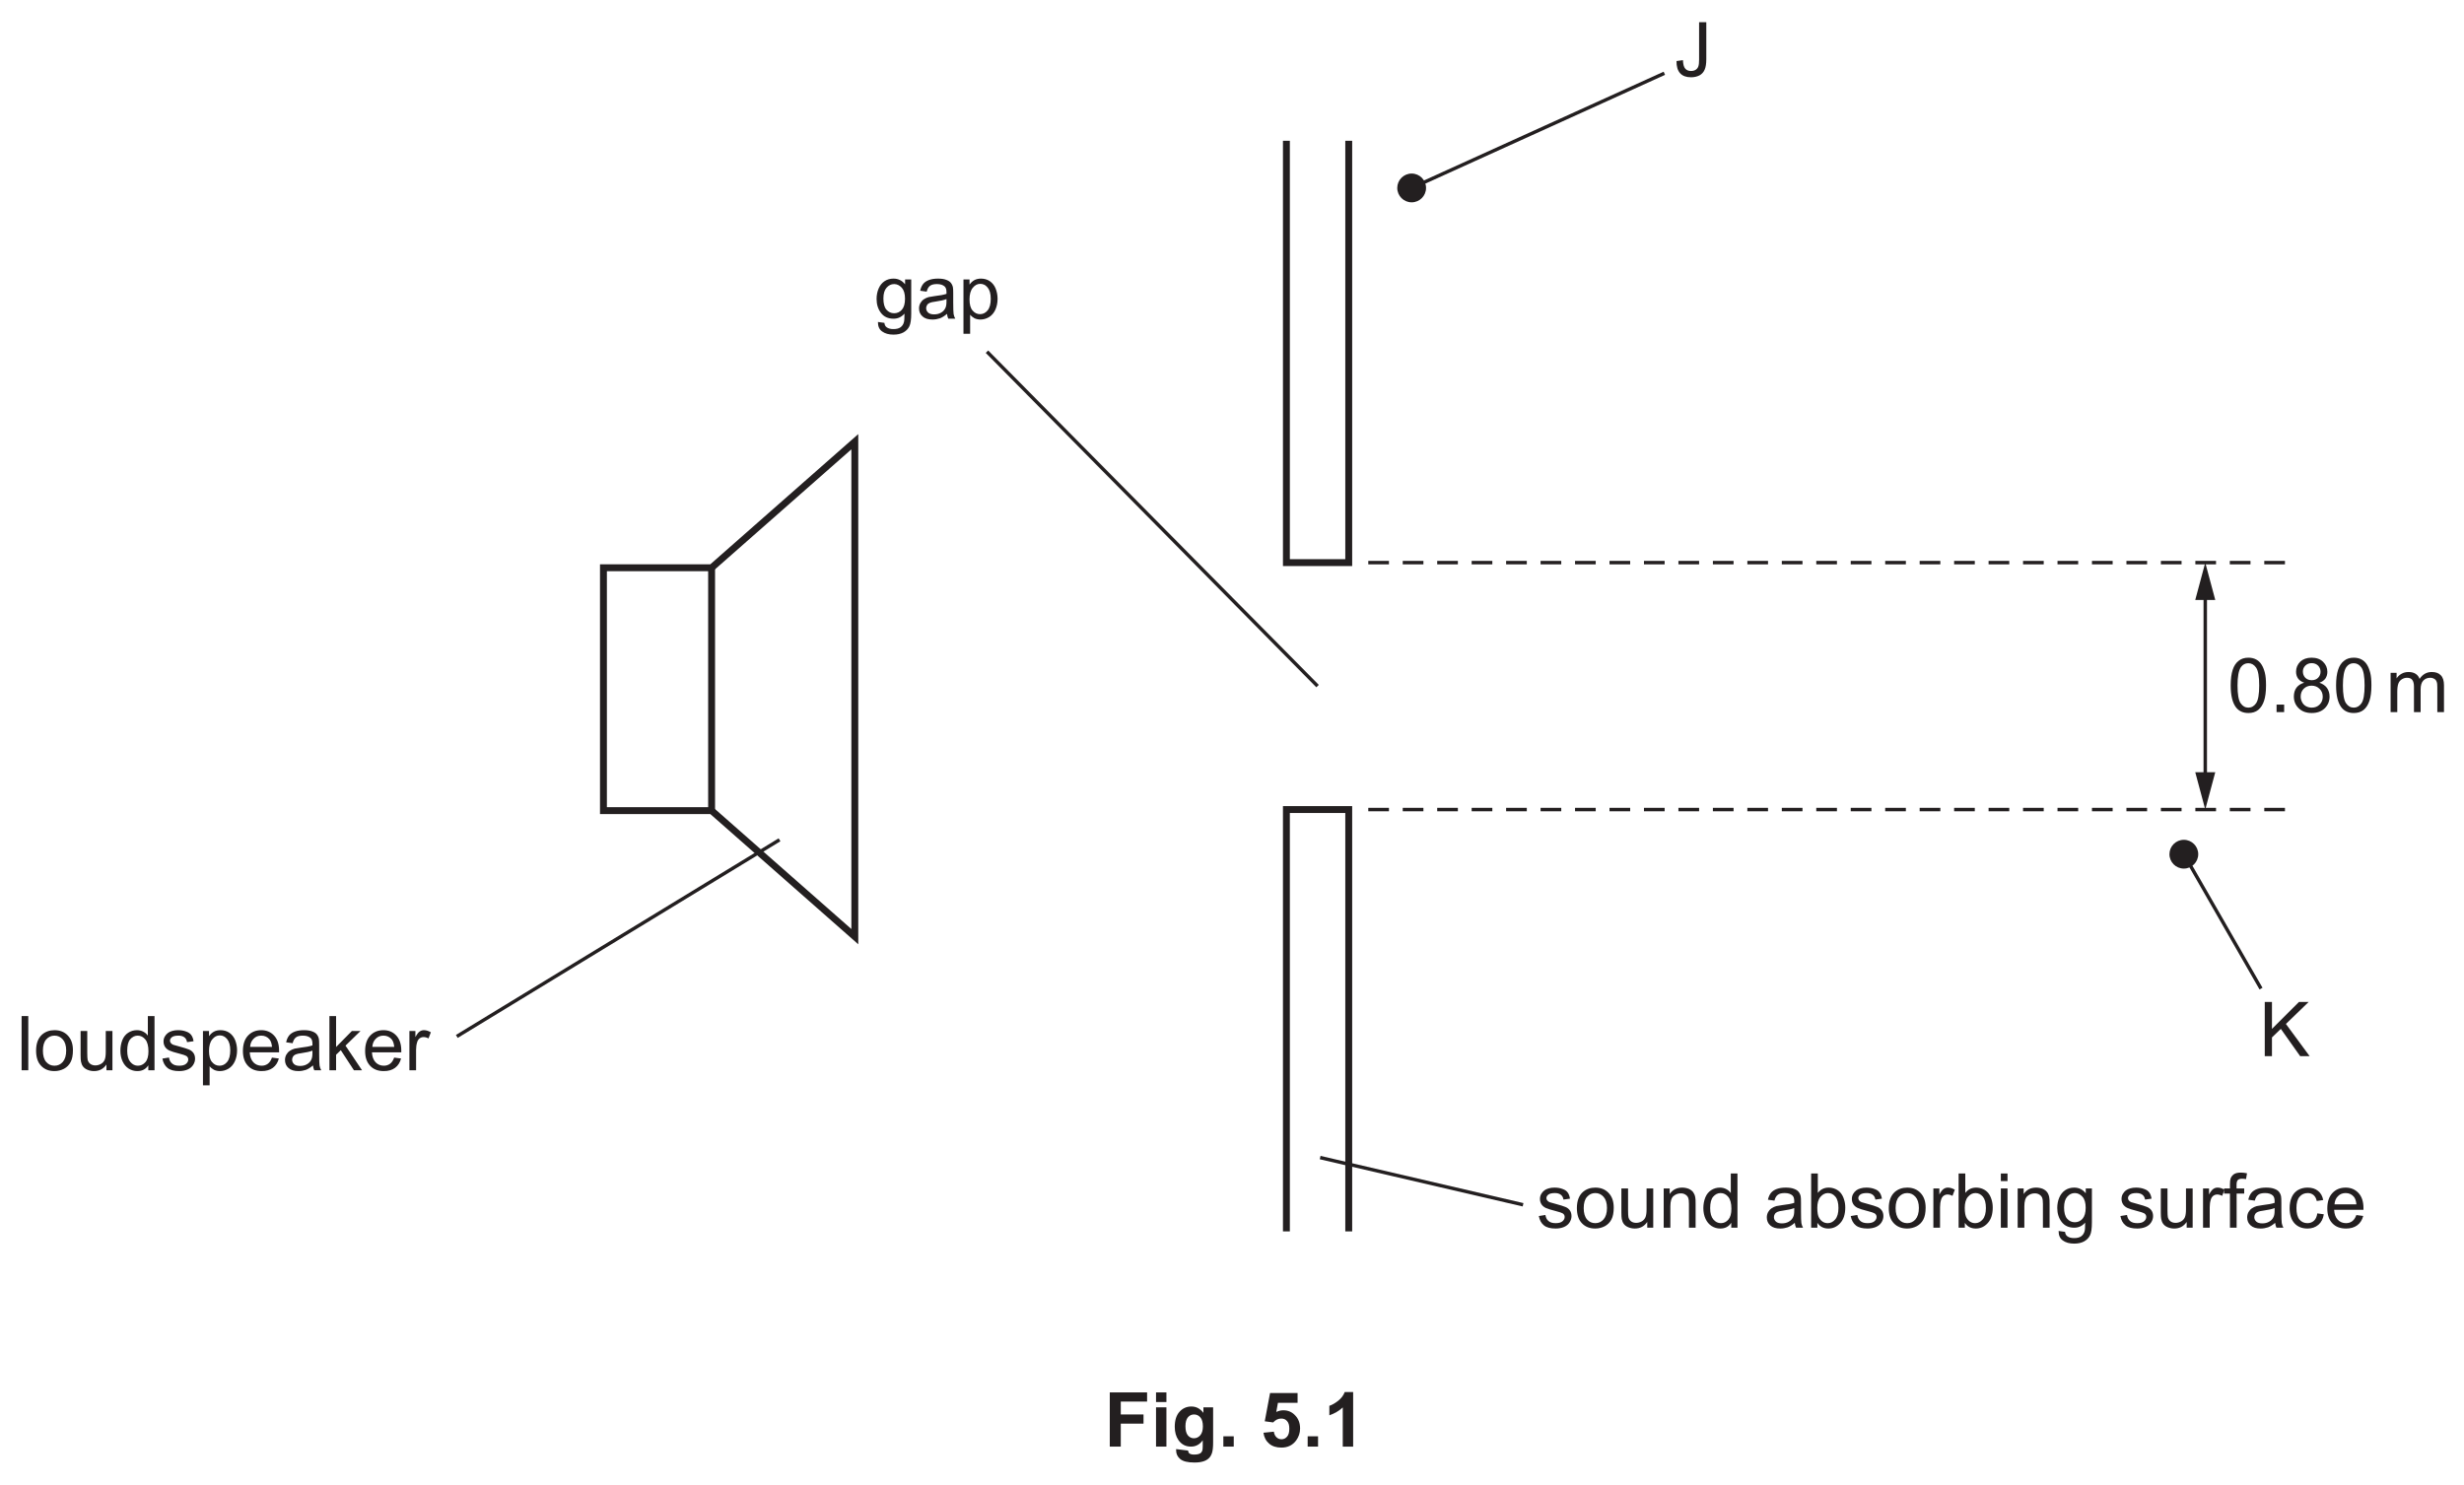
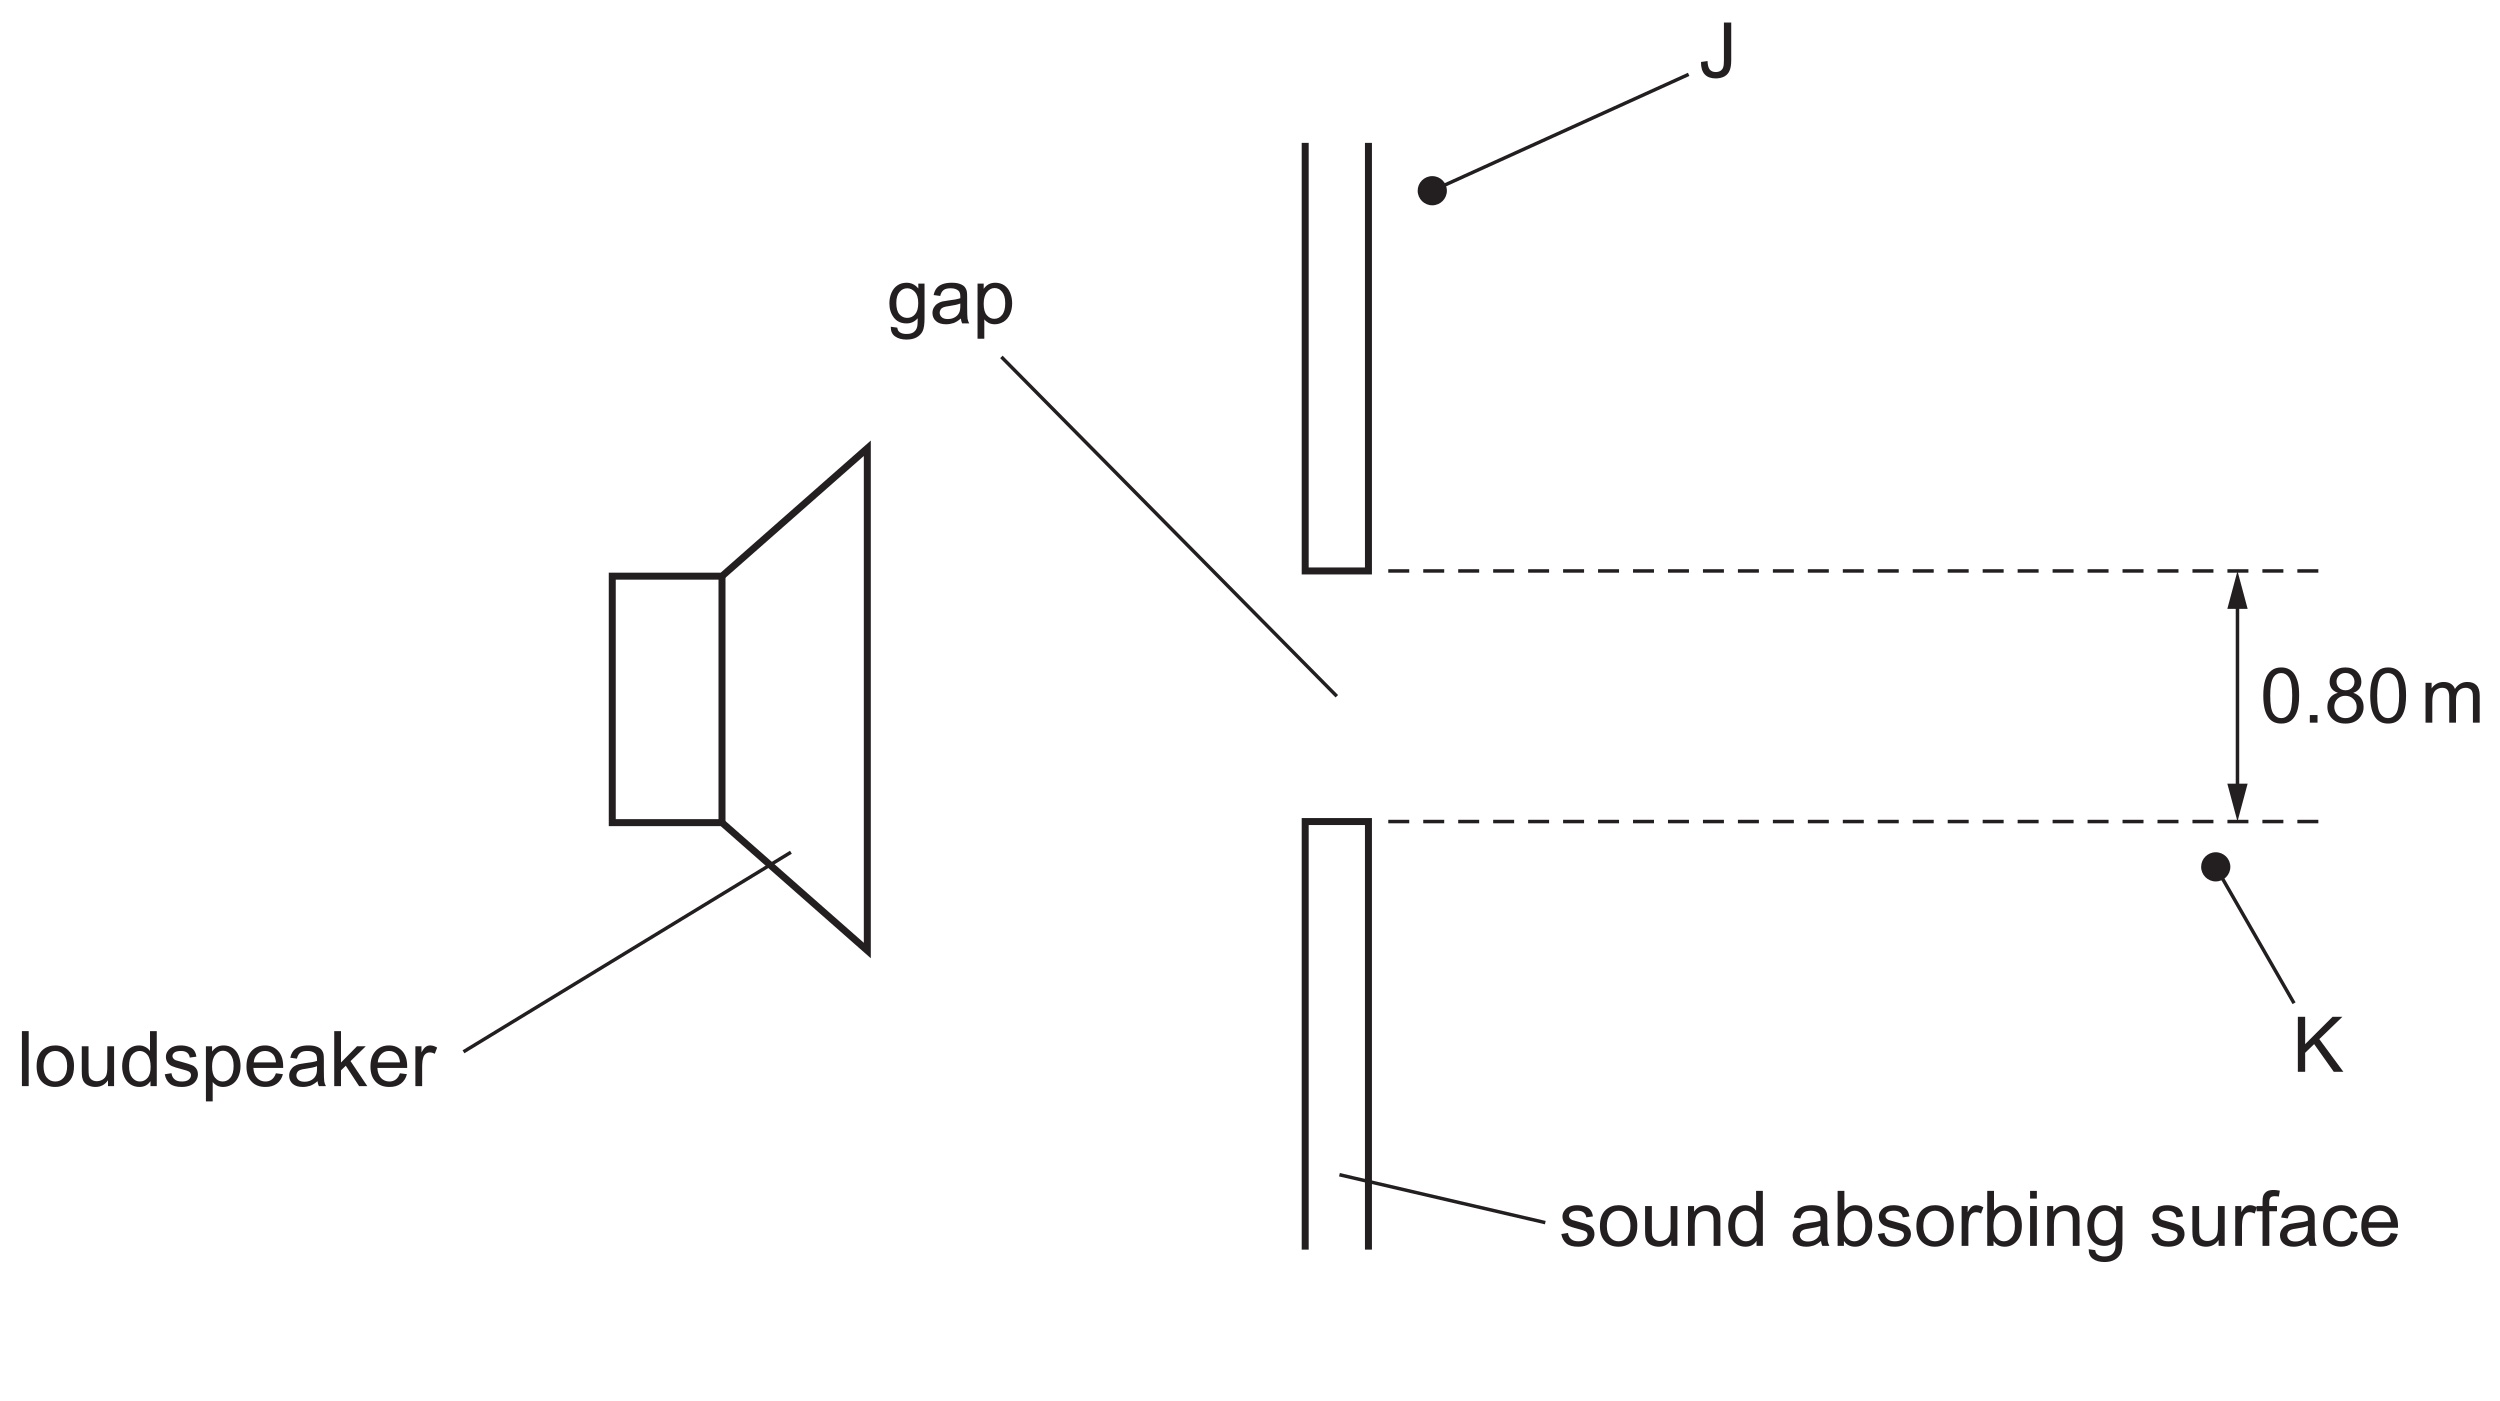
- <svg xmlns="http://www.w3.org/2000/svg" xmlns:xlink="http://www.w3.org/1999/xlink" data-id="0625_2024ON_41_q05d_fig5-1" data-width-mm="126.12" data-height-mm="76.02" data-measure="false" data-source="0625/41 ON 2024 p13" version="1.1" width="357.5" height="215.5" viewBox="0 0 357.5 215.5">
+ <svg xmlns="http://www.w3.org/2000/svg" xmlns:xlink="http://www.w3.org/1999/xlink" data-id="0625_2024ON_41_q05d_fig5-1" data-width-mm="126.12" data-height-mm="70.67" data-measure="false" data-source="0625/41 ON 2024 p13" version="1.1" width="357.5" height="200.329" viewBox="0 0 357.5 200.329">
  <defs>
    <clipPath id="clip_1">
-       <path transform="matrix(1,0,0,-1,-118.5,712.889)" d="M118.5 497.389H476V712.889H118.5Z" />
+       <path transform="matrix(1,0,0,-1,-118.499,712.889)" d="M118.5 512.560H476V712.889H118.5Z" />
    </clipPath>
    <clipPath id="clip_2">
-       <path transform="matrix(1,0,0,-1,-118.5,712.889)" d="M0 0H595.275V841.889H0Z" />
+       <path transform="matrix(1,0,0,-1,-118.499,712.889)" d="M0 0H595.275V841.889H0Z" />
    </clipPath>
    <clipPath id="clip_3">
      <path transform="matrix(1,0,0,-1,-118.462,712.874)" d="M49.445 34.471H546.476V802.690H49.445Z" />
    </clipPath>
    <clipPath id="clip_4">
      <path transform="matrix(1,0,0,-1,-118.462,712.874)" d="M0-.000H595.276V841.889H0Z" clip-rule="evenodd" />
    </clipPath>
    <clipPath id="clip_5">
      <path transform="matrix(1,0,0,-1,-118.462,712.874)" d="M0 841.889H595.276V-.000H0Z" clip-rule="evenodd" />
    </clipPath>
    <path id="font_6_61" d="M.273 .645C.314 .645 .349 .626 .376 .587 .403 .548 .417 .470 .417 .352 .417 .235 .403 .156 .376 .117 .349 .078 .315 .059 .274 .059 .233 .059 .199 .078 .172 .117 .145 .156 .131 .234 .131 .352 .131 .469 .146 .550 .176 .594 .201 .628 .233 .645 .273 .645M.274 .718C.222 .718 .179 .704 .145 .676 .110 .649 .084 .610 .067 .557 .050 .505 .041 .437 .041 .352 .041 .218 .065 .121 .112 .061 .151 .012 .205-.012 .274-.012 .326-.012 .369 .001 .404 .029 .438 .057 .464 .097 .481 .149 .498 .200 .507 .268 .507 .352 .507 .423 .502 .480 .491 .521 .480 .563 .466 .599 .447 .628 .429 .657 .404 .680 .375 .695 .347 .710 .313 .718 .274 .718Z" />
    <path id="font_6_19" d="M.090 .099V0H.190V.099H.090Z" />
    <path id="font_6_101" d="M.275 .646C.309 .646 .337 .635 .360 .613 .381 .591 .392 .564 .392 .532 .392 .501 .381 .474 .360 .453 .339 .432 .311 .421 .276 .421 .241 .421 .213 .432 .191 .453 .170 .475 .159 .503 .159 .536 .159 .566 .170 .592 .192 .614 .214 .635 .242 .646 .275 .646M.273 .349C.316 .349 .351 .335 .379 .307 .407 .280 .421 .245 .421 .203 .421 .161 .407 .127 .380 .100 .353 .073 .319 .059 .276 .059 .25 .059 .224 .065 .200 .078 .177 .091 .159 .110 .148 .133 .136 .156 .130 .180 .130 .205 .130 .246 .143 .281 .170 .308 .197 .335 .232 .349 .273 .349M.274 .718C.212 .718 .162 .700 .125 .666 .088 .629 .069 .585 .069 .533 .069 .498 .078 .469 .095 .444 .113 .419 .140 .400 .177 .388 .133 .376 .099 .354 .075 .323 .052 .292 .040 .253 .040 .206 .040 .143 .062 .091 .105 .050 .148 .008 .205-.012 .275-.012 .347-.012 .403 .008 .446 .049 .489 .091 .511 .143 .511 .204 .511 .248 .500 .286 .477 .319 .454 .350 .420 .373 .377 .388 .412 .400 .439 .419 .457 .444 .473 .469 .482 .498 .482 .531 .482 .583 .463 .627 .425 .664 .388 .700 .337 .718 .274 .718Z" />
    <path id="font_6_5" d="" />
    <path id="font_6_10" d="M.301 .529C.266 .529 .236 .521 .209 .506 .182 .491 .160 .470 .144 .445V.518H.065V0H.153V.268C.153 .315 .158 .351 .167 .376 .176 .401 .192 .420 .213 .433 .234 .446 .256 .453 .281 .453 .314 .453 .337 .444 .351 .424 .366 .404 .373 .375 .373 .336V0H.461V.300C.461 .353 .473 .392 .497 .417 .521 .441 .551 .453 .588 .453 .610 .453 .626 .448 .641 .439 .656 .430 .667 .417 .672 .401 .679 .386 .681 .361 .681 .326V0H.769V.355C.769 .414 .755 .458 .727 .486 .700 .515 .660 .529 .608 .529 .542 .529 .488 .5 .447 .438 .437 .467 .420 .489 .395 .505 .370 .521 .339 .529 .301 .529Z" />
    <path id="font_6_135" d="M.072 .715V0H.167V.247L.284 .360 .539 0H.664L.351 .425 .651 .715H.523L.167 .360V.715H.072Z" />
    <path id="font_6_18" d="M.263 .457C.301 .457 .335 .440 .364 .408 .392 .376 .406 .328 .406 .264 .406 .198 .392 .150 .365 .119 .338 .088 .304 .072 .263 .072 .222 .072 .188 .088 .161 .119 .134 .150 .121 .200 .121 .267 .121 .330 .135 .377 .162 .408 .189 .440 .223 .457 .263 .457M.255 .529C.210 .529 .170 .518 .136 .495 .102 .472 .076 .440 .058 .398 .040 .356 .031 .310 .031 .261 .031 .189 .050 .127 .089 .076 .128 .025 .184 0 .255 0 .312 0 .360 .022 .399 .067 .399 .010 .397-.027 .392-.044 .385-.073 .370-.096 .347-.113 .325-.129 .294-.137 .253-.137 .215-.137 .185-.129 .164-.113 .147-.101 .137-.082 .134-.055L.049-.043C.048-.099 .066-.141 .104-.168 .142-.196 .192-.210 .254-.210 .306-.210 .350-.200 .385-.181 .421-.161 .447-.134 .463-.101 .480-.067 .488-.010 .488 .070V.518H.407V.454C.367 .504 .316 .529 .255 .529Z" />
    <path id="font_6_14" d="M.397 .259V.227C.397 .188 .392 .159 .382 .140 .370 .114 .351 .094 .324 .079 .298 .064 .268 .057 .234 .057 .199 .057 .173 .065 .156 .080 .138 .097 .129 .116 .129 .139 .129 .154 .133 .167 .141 .180 .149 .194 .161 .202 .176 .209 .191 .215 .217 .222 .253 .226 .317 .235 .365 .246 .397 .259M.285 .529C.240 .529 .201 .523 .167 .511 .133 .498 .107 .481 .089 .458 .071 .435 .058 .406 .050 .369L.136 .357C.145 .394 .160 .419 .180 .434 .199 .449 .230 .457 .272 .457 .316 .457 .349 .446 .372 .426 .389 .411 .397 .386 .397 .351 .397 .348 .397 .340 .397 .328 .363 .316 .310 .306 .239 .298 .204 .293 .178 .289 .161 .285 .138 .278 .117 .269 .098 .256 .079 .243 .064 .226 .052 .205 .041 .184 .035 .161 .035 .136 .035 .093 .050 .057 .081 .030 .112 .002 .156-.011 .213-.011 .247-.011 .279-.005 .310 .005 .340 .016 .371 .036 .404 .064 .407 .039 .412 .018 .421 0H.513C.502 .019 .495 .040 .491 .062 .488 .083 .486 .135 .486 .216V.333C.486 .372 .485 .399 .482 .414 .477 .438 .467 .458 .454 .474 .441 .490 .421 .503 .393 .513 .365 .524 .329 .529 .285 .529Z" />
    <path id="font_6_17" d="M.287 .460C.325 .460 .357 .444 .384 .411 .411 .378 .425 .329 .425 .263 .425 .194 .411 .142 .383 .109 .356 .076 .322 .060 .283 .060 .245 .060 .212 .076 .185 .108 .158 .139 .145 .188 .145 .255 .145 .322 .159 .373 .188 .408 .217 .444 .250 .460 .287 .460M.295 .529C.263 .529 .233 .522 .209 .509 .185 .496 .164 .476 .145 .450V.518H.065V-.199H.153V.053C.168 .034 .187 .019 .210 .006 .233-.005 .260-.011 .289-.011 .329-.011 .367 0 .404 .022 .440 .045 .467 .077 .486 .119 .505 .162 .515 .209 .515 .263 .515 .311 .506 .357 .489 .399 .472 .440 .446 .472 .413 .495 .379 .518 .340 .529 .295 .529Z" />
    <path id="font_6_23" d="M.063 .715V0H.151V.715H.063Z" />
    <path id="font_6_7" d="M.275 .457C.319 .457 .355 .440 .384 .407 .413 .375 .429 .325 .429 .261 .429 .194 .413 .143 .384 .110 .355 .077 .319 .060 .275 .060 .231 .060 .195 .076 .166 .109 .137 .142 .122 .192 .122 .258 .122 .325 .137 .375 .166 .407 .195 .440 .231 .457 .275 .457M.275 .529C.211 .529 .157 .510 .112 .472 .059 .425 .032 .354 .032 .259 .032 .171 .054 .104 .099 .058 .144 .011 .202-.011 .275-.011 .320-.011 .362 0 .401 .020 .439 .041 .468 .070 .488 .109 .508 .147 .518 .199 .518 .266 .518 .348 .495 .412 .450 .459 .405 .506 .347 .529 .275 .529Z" />
    <path id="font_6_9" d="M.063 .518V.197C.063 .160 .065 .132 .068 .115 .073 .089 .082 .067 .095 .050 .108 .032 .128 .017 .154 .006 .181-.005 .209-.011 .240-.011 .309-.011 .364 .017 .404 .076V0H.483V.518H.395V.241C.395 .196 .390 .162 .381 .139 .371 .116 .355 .097 .332 .084 .309 .071 .284 .064 .258 .064 .231 .064 .209 .071 .191 .084 .174 .097 .162 .115 .156 .138 .153 .154 .151 .185 .151 .231V.518H.063Z" />
    <path id="font_6_6" d="M.260 .457C.300 .457 .334 .439 .361 .406 .388 .373 .402 .321 .402 .250 .402 .186 .389 .138 .362 .107 .335 .076 .302 .060 .263 .060 .225 .060 .192 .076 .164 .109 .136 .142 .122 .191 .122 .258 .122 .327 .135 .377 .161 .408 .188 .440 .222 .457 .260 .457M.394 .715V.457C.379 .478 .360 .496 .334 .509 .310 .522 .282 .529 .251 .529 .208 .529 .170 .518 .135 .495 .101 .473 .075 .441 .058 .399 .041 .356 .032 .309 .032 .258 .032 .205 .042 .158 .061 .117 .080 .076 .106 .045 .141 .022 .176 0 .214-.011 .255-.011 .319-.011 .367 .014 .400 .065V0H.482V.715H.394Z" />
    <path id="font_6_4" d="M.236 .529C.209 .529 .183 .526 .160 .519 .137 .513 .118 .503 .104 .493 .086 .480 .072 .463 .061 .444 .050 .424 .045 .403 .045 .380 .045 .355 .051 .331 .064 .310 .077 .289 .097 .273 .121 .261 .146 .25 .190 .235 .255 .219 .302 .207 .332 .197 .345 .189 .362 .178 .371 .162 .371 .142 .371 .120 .361 .101 .342 .085 .322 .068 .292 .060 .252 .060 .211 .060 .180 .069 .158 .088 .135 .107 .122 .133 .117 .168L.030 .154C.040 .099 .063 .058 .098 .030 .133 .002 .185-.011 .252-.011 .293-.011 .329-.004 .361 .009 .394 .023 .418 .043 .435 .069 .452 .095 .461 .123 .461 .152 .461 .182 .454 .207 .440 .227 .426 .247 .407 .263 .382 .273 .357 .284 .314 .297 .252 .314 .209 .325 .183 .333 .174 .336 .159 .342 .148 .350 .141 .360 .134 .368 .130 .379 .130 .390 .130 .408 .139 .424 .156 .437 .173 .450 .202 .457 .242 .457 .276 .457 .302 .449 .321 .434 .340 .419 .351 .398 .355 .371L.441 .383C.436 .416 .426 .444 .411 .464 .396 .485 .375 .500 .343 .511 .312 .523 .277 .529 .236 .529Z" />
    <path id="font_6_11" d="M.278 .457C.323 .457 .360 .440 .388 .406 .405 .384 .416 .351 .420 .308H.131C.134 .353 .149 .389 .177 .416 .204 .444 .238 .457 .278 .457M.278 .529C.206 .529 .148 .505 .103 .457 .058 .409 .036 .341 .036 .254 .036 .170 .058 .105 .103 .058 .147 .011 .207-.011 .283-.011 .343-.011 .392 .003 .431 .032 .470 .061 .496 .102 .510 .155L.419 .167C.406 .130 .388 .103 .365 .086 .342 .069 .315 .060 .283 .060 .240 .060 .203 .075 .174 .105 .145 .136 .129 .179 .126 .236H.513C.513 .247 .513 .254 .513 .259 .513 .345 .491 .411 .447 .458 .403 .505 .347 .529 .278 .529Z" />
    <path id="font_6_24" d="M.065 .715V0H.153V.205L.215 .265 .388 0H.495L.277 .325 .475 .518H.361L.153 .307V.715H.065Z" />
    <path id="font_6_25" d="M.255 .529C.235 .529 .216 .523 .199 .511 .182 .500 .163 .475 .143 .438V.518H.064V0H.152V.270C.152 .307 .157 .342 .167 .373 .173 .393 .184 .409 .199 .421 .214 .432 .232 .438 .251 .438 .272 .438 .294 .432 .316 .420L.347 .501C.315 .520 .285 .529 .255 .529Z" />
    <path id="font_6_12" d="M.309 .529C.237 .529 .182 .501 .144 .444V.518H.065V0H.153V.282C.153 .349 .167 .394 .194 .417 .222 .441 .253 .453 .291 .453 .313 .453 .334 .448 .351 .437 .369 .426 .381 .412 .388 .395 .395 .377 .398 .350 .398 .314V0H.486V.319C.486 .360 .485 .388 .481 .403 .476 .429 .467 .450 .454 .468 .441 .486 .421 .501 .395 .513 .369 .523 .340 .529 .309 .529Z" />
    <path id="font_6_22" d="M.286 .457C.325 .457 .357 .441 .384 .409 .411 .376 .424 .326 .424 .259 .424 .194 .410 .143 .382 .110 .354 .077 .321 .060 .283 .060 .236 .060 .198 .083 .170 .128 .153 .155 .145 .200 .145 .263 .145 .325 .159 .375 .187 .407 .215 .440 .248 .457 .286 .457M.064 .715V0H.146V.064C.181 .013 .229-.011 .291-.011 .351-.011 .404 .012 .448 .061 .492 .109 .514 .177 .514 .266 .514 .303 .509 .339 .498 .372 .488 .405 .474 .433 .455 .457 .437 .479 .414 .497 .385 .510 .356 .523 .326 .529 .294 .529 .237 .529 .189 .506 .152 .459V.715H.064Z" />
    <path id="font_6_3" d="M.065 .715V.615H.153V.715H.065M.065 .518V0H.153V.518H.065Z" />
    <path id="font_6_95" d="M.229 .727C.190 .727 .161 .720 .140 .707 .119 .692 .104 .674 .095 .651 .089 .634 .086 .608 .086 .573V.518H.008V.450H.086V0H.174V.450H.274V.518H.173V.566C.173 .597 .179 .618 .190 .629 .201 .640 .219 .646 .246 .646 .263 .646 .280 .644 .298 .641L.311 .718C.281 .724 .254 .727 .229 .727Z" />
    <path id="font_6_8" d="M.275 .529C.230 .529 .189 .519 .151 .498 .114 .477 .086 .445 .067 .403 .048 .361 .039 .312 .039 .257 .039 .170 .061 .104 .104 .057 .147 .011 .204-.011 .275-.011 .331-.011 .379 .005 .418 .038 .457 .071 .481 .118 .490 .177L.404 .189C.398 .145 .383 .113 .360 .092 .337 .071 .308 .060 .274 .060 .231 .060 .196 .076 .169 .107 .142 .139 .129 .190 .129 .259 .129 .328 .143 .378 .171 .409 .198 .441 .234 .457 .279 .457 .308 .457 .333 .448 .354 .431 .375 .413 .389 .388 .397 .352L.482 .365C.472 .418 .449 .458 .413 .486 .378 .515 .332 .529 .275 .529Z" />
    <path id="font_6_136" d="M.326 .715V.222C.326 .180 .323 .151 .316 .132 .310 .113 .298 .098 .281 .087 .264 .076 .243 .071 .219 .071 .187 .071 .162 .081 .144 .101 .125 .122 .115 .159 .113 .214L.028 .202C.027 .131 .043 .077 .076 .041 .109 .005 .157-.012 .220-.012 .263-.012 .299-.003 .331 .013 .362 .030 .385 .055 .399 .088 .414 .121 .421 .167 .421 .227V.715H.326Z" />
    <clipPath id="clip_7">
      <path transform="matrix(1,0,0,-1,-118.462,712.874)" d="M109.198 528.944H486.078V715.051H109.198Z" />
    </clipPath>
-     <path id="font_6_103" d="M.072 .715V0H.217V.303H.517V.424H.217V.594H.564V.715H.072Z" />
-     <path id="font_6_38" d="M.071 .715V.588H.208V.715H.071M.071 .518V0H.208V.518H.071Z" />
-     <path id="font_6_40" d="M.294 .424C.328 .424 .356 .411 .378 .385 .400 .360 .411 .319 .411 .266 .411 .215 .399 .176 .376 .149 .353 .123 .325 .110 .292 .110 .261 .110 .234 .123 .213 .148 .192 .174 .181 .214 .181 .269 .181 .321 .192 .360 .213 .386 .234 .411 .261 .424 .294 .424M.259 .529C.197 .529 .145 .506 .103 .460 .061 .414 .040 .348 .040 .261 .040 .192 .056 .134 .088 .087 .129 .028 .184 0 .254 0 .317 0 .368 .027 .409 .083V.007C.409-.022 .407-.043 .403-.054 .396-.070 .388-.082 .375-.089 .357-.100 .330-.105 .295-.105 .267-.105 .246-.100 .233-.090 .224-.083 .218-.071 .215-.052L.058-.033C.058-.040 .058-.045 .058-.050 .058-.096 .076-.134 .113-.165 .150-.195 .212-.210 .300-.210 .347-.210 .385-.205 .416-.195 .446-.186 .470-.172 .488-.155 .507-.138 .521-.114 .531-.084 .541-.053 .546-.007 .546 .053V.518H.418V.445C.376 .501 .323 .529 .259 .529Z" />
-     <path id="font_6_112" d="M.070 .136V0H.207V.136H.070Z" />
-     <path id="font_6_74" d="M.130 .707 .060 .334 .171 .319C.202 .353 .238 .370 .277 .370 .309 .370 .335 .360 .354 .337 .375 .315 .384 .282 .384 .237 .384 .190 .375 .154 .354 .131 .334 .108 .310 .097 .281 .097 .256 .097 .234 .105 .215 .123 .196 .141 .184 .166 .180 .197L.043 .183C.051 .123 .076 .075 .118 .039 .159 .004 .213-.013 .280-.013 .363-.013 .427 .018 .474 .081 .508 .128 .526 .180 .526 .239 .526 .310 .504 .368 .461 .412 .419 .457 .367 .479 .306 .479 .274 .479 .243 .472 .212 .457L.234 .578H.493V.707H.130Z" />
-     <path id="font_6_77" d="M.281 .720C.265 .676 .236 .638 .195 .605 .153 .572 .114 .550 .078 .538V.413C.146 .436 .205 .470 .255 .517V0H.392V.720H.281Z" />
  </defs>
  <g clip-path="url(#clip_1)">
    <g clip-path="url(#clip_2)">
      <g clip-path="url(#clip_3)">
        <g clip-path="url(#clip_4)">
          <g clip-path="url(#clip_5)" />
          <path transform="matrix(1,0,0,-1,-118.462,712.874)" stroke-width="1" stroke-linecap="butt" stroke-miterlimit="4" stroke-linejoin="miter" fill="none" stroke="#231f20" d="M242.487 576.948 221.708 595.238H206.016V630.483H221.708L242.487 648.773Z" />
          <path transform="matrix(1,0,0,-1,-118.462,712.874)" stroke-width="1" stroke-linecap="butt" stroke-miterlimit="4" stroke-linejoin="miter" fill="none" stroke="#231f20" d="M221.708 630.483V595.238" />
          <path transform="matrix(1,0,0,-1,-118.462,712.874)" stroke-width="1" stroke-linecap="butt" stroke-miterlimit="4" stroke-linejoin="miter" fill="none" stroke="#231f20" d="M305.105 534.177V595.393H314.149V534.177" />
          <path transform="matrix(1,0,0,-1,-118.462,712.874)" stroke-width=".5" stroke-linecap="butt" stroke-miterlimit="4" stroke-linejoin="miter" fill="none" stroke="#231f20" d="M316.984 595.393H319.984M321.984 595.393H324.984M326.984 595.393H329.984M331.984 595.393H334.984M336.984 595.393H339.984M341.984 595.393H344.984M346.984 595.393H349.984M351.984 595.393H354.984M356.984 595.393H359.984M361.984 595.393H364.984M366.984 595.393H369.984M371.984 595.393H374.984M376.984 595.393H379.984M381.984 595.393H384.984M386.984 595.393H389.984M391.984 595.393H394.984M396.984 595.393H399.984M401.984 595.393H404.984M406.984 595.393H409.984M411.984 595.393H414.984M416.984 595.393H419.984M421.984 595.393H424.984M426.984 595.393H429.984M431.984 595.393H434.984M436.984 595.393H439.984M441.984 595.393H444.984M446.984 595.393H449.984" />
          <path transform="matrix(1,0,0,-1,-118.462,712.874)" stroke-width="1" stroke-linecap="butt" stroke-miterlimit="4" stroke-linejoin="miter" fill="none" stroke="#231f20" d="M305.105 692.444V631.228H314.149V692.444" />
          <path transform="matrix(1,0,0,-1,-118.462,712.874)" stroke-width=".5" stroke-linecap="butt" stroke-miterlimit="4" stroke-linejoin="miter" fill="none" stroke="#231f20" d="M316.984 631.228H319.984M321.984 631.228H324.984M326.984 631.228H329.984M331.984 631.228H334.984M336.984 631.228H339.984M341.984 631.228H344.984M346.984 631.228H349.984M351.984 631.228H354.984M356.984 631.228H359.984M361.984 631.228H364.984M366.984 631.228H369.984M371.984 631.228H374.984M376.984 631.228H379.984M381.984 631.228H384.984M386.984 631.228H389.984M391.984 631.228H394.984M396.984 631.228H399.984M401.984 631.228H404.984M406.984 631.228H409.984M411.984 631.228H414.984M416.984 631.228H419.984M421.984 631.228H424.984M426.984 631.228H429.984M431.984 631.228H434.984M436.984 631.228H439.984M441.984 631.228H444.984M446.984 631.228H449.984" />
          <path transform="matrix(1,0,0,-1,-118.462,712.874)" stroke-width=".5" stroke-linecap="butt" stroke-miterlimit="4" stroke-linejoin="miter" fill="none" stroke="#231f20" d="M438.421 626.798V599.822" />
          <path transform="matrix(1,0,0,-1,-118.462,712.874)" d="M436.969 625.808 438.422 631.228 439.874 625.808Z" fill="#231f20" />
          <path transform="matrix(1,0,0,-1,-118.462,712.874)" d="M436.969 600.814 438.422 595.394 439.874 600.814Z" fill="#231f20" />
-           <use data-text="0" xlink:href="#font_6_61" transform="matrix(11,0,0,-11,323.2,103.340)" fill="#231f20" />
+           <use data-text="0" xlink:href="#font_6_61" transform="matrix(11,0,0,-11,323.200,103.340)" fill="#231f20" />
          <use data-text="." xlink:href="#font_6_19" transform="matrix(11,0,0,-11,329.316,103.340)" fill="#231f20" />
          <use data-text="8" xlink:href="#font_6_101" transform="matrix(11,0,0,-11,332.374,103.340)" fill="#231f20" />
          <use data-text="0" xlink:href="#font_6_61" transform="matrix(11,0,0,-11,338.490,103.340)" fill="#231f20" />
          <use data-text="m" xlink:href="#font_6_10" transform="matrix(11,0,0,-11,346.137,103.340)" fill="#231f20" />
          <use data-text="K" xlink:href="#font_6_135" transform="matrix(11,0,0,-11,327.800,153.269)" fill="#231f20" />
          <use data-text="g" xlink:href="#font_6_18" transform="matrix(11,0,0,-11,126.841,46.250)" fill="#231f20" />
          <use data-text="a" xlink:href="#font_6_14" transform="matrix(11,0,0,-11,132.957,46.250)" fill="#231f20" />
          <use data-text="p" xlink:href="#font_6_17" transform="matrix(11,0,0,-11,139.073,46.250)" fill="#231f20" />
          <use data-text="l" xlink:href="#font_6_23" transform="matrix(11,0,0,-11,2.442,155.315)" fill="#231f20" />
          <use data-text="o" xlink:href="#font_6_7" transform="matrix(11,0,0,-11,4.884,155.315)" fill="#231f20" />
          <use data-text="u" xlink:href="#font_6_9" transform="matrix(11,0,0,-11,11.000,155.315)" fill="#231f20" />
          <use data-text="d" xlink:href="#font_6_6" transform="matrix(11,0,0,-11,17.116,155.315)" fill="#231f20" />
          <use data-text="s" xlink:href="#font_6_4" transform="matrix(11,0,0,-11,23.232,155.315)" fill="#231f20" />
          <use data-text="p" xlink:href="#font_6_17" transform="matrix(11,0,0,-11,28.732,155.315)" fill="#231f20" />
          <use data-text="e" xlink:href="#font_6_11" transform="matrix(11,0,0,-11,34.848,155.315)" fill="#231f20" />
          <use data-text="a" xlink:href="#font_6_14" transform="matrix(11,0,0,-11,40.964,155.315)" fill="#231f20" />
          <use data-text="k" xlink:href="#font_6_24" transform="matrix(11,0,0,-11,47.080,155.315)" fill="#231f20" />
          <use data-text="e" xlink:href="#font_6_11" transform="matrix(11,0,0,-11,52.580,155.315)" fill="#231f20" />
          <use data-text="r" xlink:href="#font_6_25" transform="matrix(11,0,0,-11,58.696,155.315)" fill="#231f20" />
          <use data-text="s" xlink:href="#font_6_4" transform="matrix(11,0,0,-11,222.937,178.162)" fill="#231f20" />
          <use data-text="o" xlink:href="#font_6_7" transform="matrix(11,0,0,-11,228.437,178.162)" fill="#231f20" />
          <use data-text="u" xlink:href="#font_6_9" transform="matrix(11,0,0,-11,234.553,178.162)" fill="#231f20" />
          <use data-text="n" xlink:href="#font_6_12" transform="matrix(11,0,0,-11,240.669,178.162)" fill="#231f20" />
          <use data-text="d" xlink:href="#font_6_6" transform="matrix(11,0,0,-11,246.785,178.162)" fill="#231f20" />
          <use data-text="a" xlink:href="#font_6_14" transform="matrix(11,0,0,-11,255.959,178.162)" fill="#231f20" />
          <use data-text="b" xlink:href="#font_6_22" transform="matrix(11,0,0,-11,262.075,178.162)" fill="#231f20" />
          <use data-text="s" xlink:href="#font_6_4" transform="matrix(11,0,0,-11,268.191,178.162)" fill="#231f20" />
          <use data-text="o" xlink:href="#font_6_7" transform="matrix(11,0,0,-11,273.691,178.162)" fill="#231f20" />
          <use data-text="r" xlink:href="#font_6_25" transform="matrix(11,0,0,-11,279.807,178.162)" fill="#231f20" />
          <use data-text="b" xlink:href="#font_6_22" transform="matrix(11,0,0,-11,283.470,178.162)" fill="#231f20" />
          <use data-text="i" xlink:href="#font_6_3" transform="matrix(11,0,0,-11,289.586,178.162)" fill="#231f20" />
          <use data-text="n" xlink:href="#font_6_12" transform="matrix(11,0,0,-11,292.028,178.162)" fill="#231f20" />
          <use data-text="g" xlink:href="#font_6_18" transform="matrix(11,0,0,-11,298.144,178.162)" fill="#231f20" />
          <use data-text="s" xlink:href="#font_6_4" transform="matrix(11,0,0,-11,307.318,178.162)" fill="#231f20" />
          <use data-text="u" xlink:href="#font_6_9" transform="matrix(11,0,0,-11,312.818,178.162)" fill="#231f20" />
          <use data-text="r" xlink:href="#font_6_25" transform="matrix(11,0,0,-11,318.934,178.162)" fill="#231f20" />
          <use data-text="f" xlink:href="#font_6_95" transform="matrix(11,0,0,-11,322.597,178.162)" fill="#231f20" />
          <use data-text="a" xlink:href="#font_6_14" transform="matrix(11,0,0,-11,325.655,178.162)" fill="#231f20" />
          <use data-text="c" xlink:href="#font_6_8" transform="matrix(11,0,0,-11,331.771,178.162)" fill="#231f20" />
          <use data-text="e" xlink:href="#font_6_11" transform="matrix(11,0,0,-11,337.271,178.162)" fill="#231f20" />
          <use data-text="J" xlink:href="#font_6_136" transform="matrix(11,0,0,-11,242.935,11.083)" fill="#231f20" />
          <g clip-path="url(#clip_7)">
            <path transform="matrix(1,0,0,-1,-118.462,712.874)" d="M325.366 685.601C325.366 684.448 324.431 683.513 323.278 683.513 322.124 683.513 321.189 684.448 321.189 685.601 321.189 686.754 322.124 687.689 323.278 687.689 324.431 687.689 325.366 686.754 325.366 685.601Z" fill="#231f20" />
            <path transform="matrix(1,0,0,-1,-118.462,712.874)" stroke-width=".5" stroke-linecap="butt" stroke-miterlimit="4" stroke-linejoin="miter" fill="none" stroke="#231f20" d="M323.277 685.601 359.940 702.240" />
            <path transform="matrix(1,0,0,-1,-118.462,712.874)" d="M437.402 588.914C437.402 587.761 436.467 586.826 435.314 586.826 434.160 586.826 433.225 587.761 433.225 588.914 433.225 590.067 434.160 591.002 435.314 591.002 436.467 591.002 437.402 590.067 437.402 588.914Z" fill="#231f20" />
            <path transform="matrix(1,0,0,-1,-118.462,712.874)" stroke-width=".5" stroke-linecap="butt" stroke-miterlimit="4" stroke-linejoin="miter" fill="none" stroke="#231f20" d="M435.314 588.914 446.512 569.409" />
            <path transform="matrix(1,0,0,-1,-118.462,712.874)" stroke-width=".5" stroke-linecap="butt" stroke-miterlimit="4" stroke-linejoin="miter" fill="none" stroke="#231f20" d="M184.739 562.468 231.562 591.003" />
            <path transform="matrix(1,0,0,-1,-118.462,712.874)" stroke-width=".5" stroke-linecap="butt" stroke-miterlimit="4" stroke-linejoin="miter" fill="none" stroke="#231f20" d="M339.441 538.039 310.002 544.888" />
            <path transform="matrix(1,0,0,-1,-118.462,712.874)" stroke-width=".5" stroke-linecap="butt" stroke-miterlimit="4" stroke-linejoin="miter" fill="none" stroke="#231f20" d="M261.662 661.836 309.627 613.311" />
          </g>
-           <use data-text="F" xlink:href="#font_6_103" transform="matrix(11,0,0,-11,160.226,209.929)" fill="#231f20" />
-           <use data-text="i" xlink:href="#font_6_38" transform="matrix(11,0,0,-11,166.947,209.929)" fill="#231f20" />
-           <use data-text="g" xlink:href="#font_6_40" transform="matrix(11,0,0,-11,170.005,209.929)" fill="#231f20" />
-           <use data-text="." xlink:href="#font_6_112" transform="matrix(11,0,0,-11,176.726,209.929)" fill="#231f20" />
-           <use data-text="5" xlink:href="#font_6_74" transform="matrix(11,0,0,-11,182.842,209.929)" fill="#231f20" />
-           <use data-text="." xlink:href="#font_6_112" transform="matrix(11,0,0,-11,188.958,209.929)" fill="#231f20" />
-           <use data-text="1" xlink:href="#font_6_77" transform="matrix(11,0,0,-11,192.016,209.929)" fill="#231f20" />
        </g>
      </g>
    </g>
  </g>
</svg>
